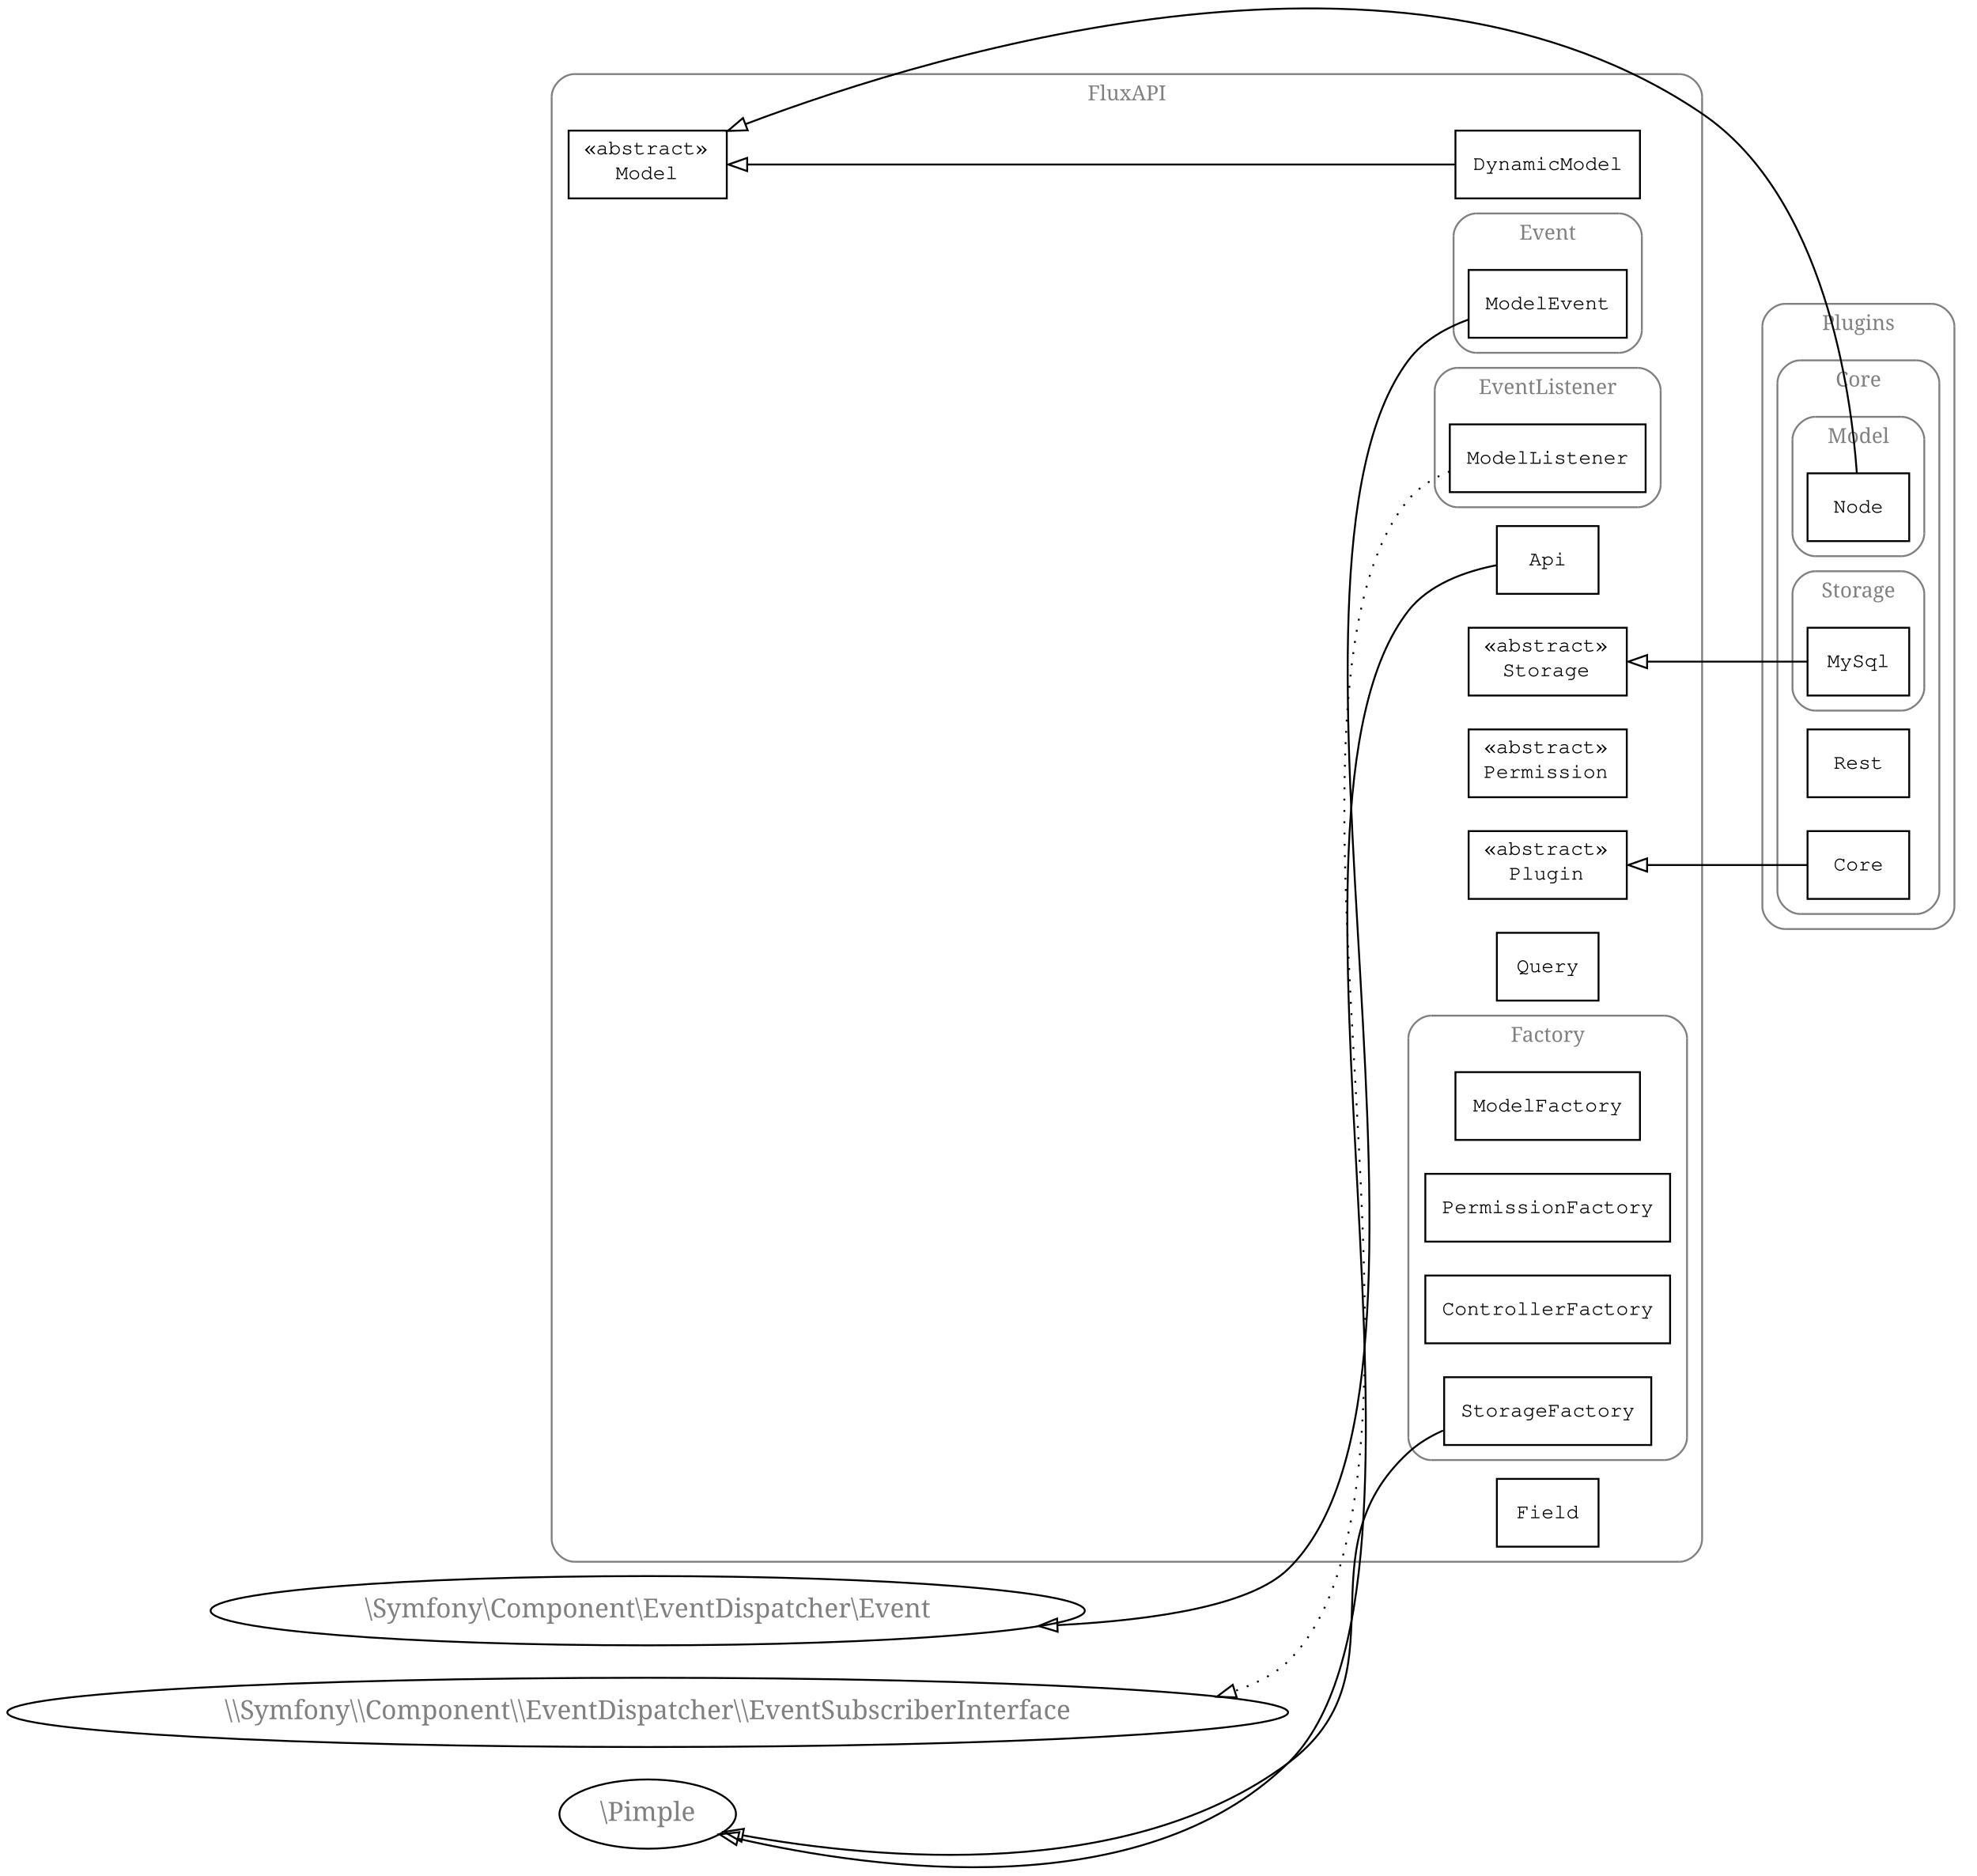
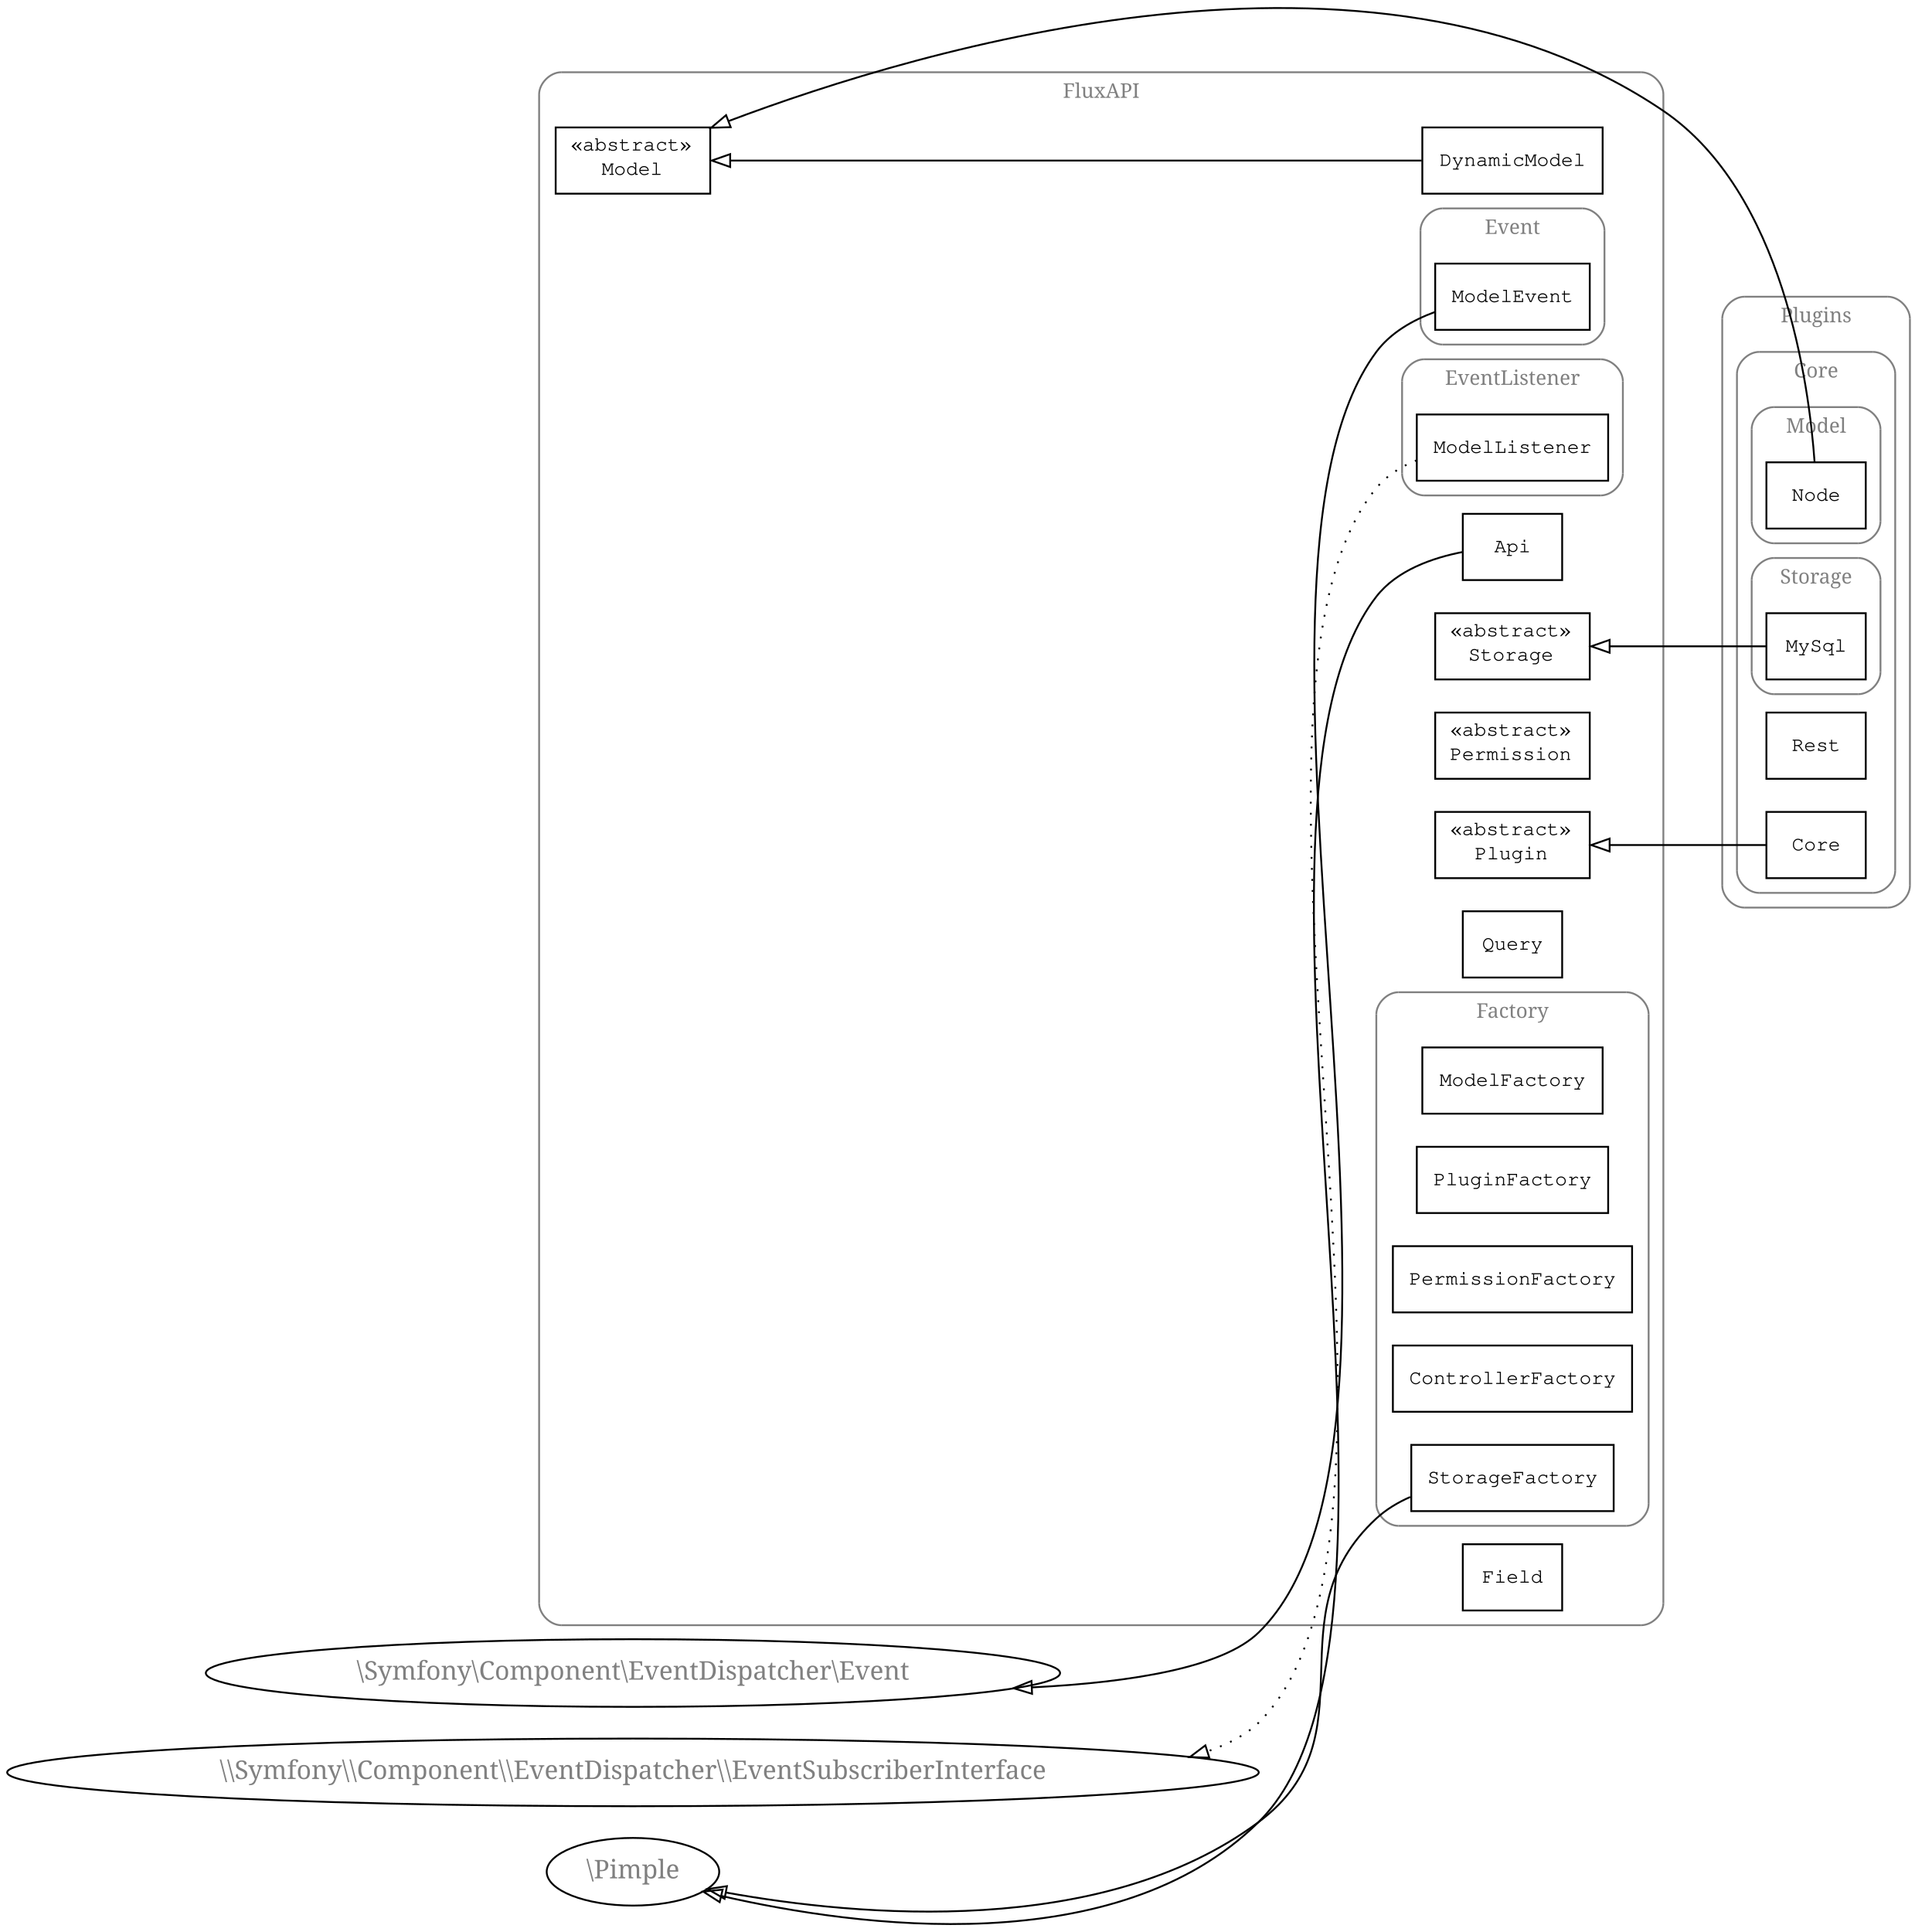
- <svg xmlns="http://www.w3.org/2000/svg" xmlns:xlink="http://www.w3.org/1999/xlink" width="1050pt" height="996pt" viewBox="0.00 0.00 1050.00 995.55">
-   <g id="graph1" class="graph" transform="scale(1 1) rotate(0) translate(4 991.548)">
-     <polygon fill="white" stroke="white" points="-4,5 -4,-991.548 1047,-991.548 1047,5 -4,5" />
+ <svg xmlns="http://www.w3.org/2000/svg" xmlns:xlink="http://www.w3.org/1999/xlink" width="1050pt" height="1050pt" viewBox="0.00 0.00 1050.00 1049.75">
+   <g id="graph1" class="graph" transform="scale(1 1) rotate(0) translate(4 1045.75)">
+     <polygon fill="white" stroke="white" points="-4,5 -4,-1045.75 1047,-1045.75 1047,5 -4,5" />
    <g id="graph2" class="cluster">
-       <polyline fill="none" stroke="gray" points="301,-162.415 888,-162.415 " />
-       <path fill="none" stroke="gray" d="M888,-162.415C894,-162.415 900,-168.415 900,-174.415" />
-       <polyline fill="none" stroke="gray" points="900,-174.415 900,-940.415 " />
-       <path fill="none" stroke="gray" d="M900,-940.415C900,-946.415 894,-952.415 888,-952.415" />
-       <polyline fill="none" stroke="gray" points="888,-952.415 301,-952.415 " />
-       <path fill="none" stroke="gray" d="M301,-952.415C295,-952.415 289,-946.415 289,-940.415" />
-       <polyline fill="none" stroke="gray" points="289,-940.415 289,-174.415 " />
-       <path fill="none" stroke="gray" d="M289,-174.415C289,-168.415 295,-162.415 301,-162.415" />
-       <text text-anchor="middle" x="594.5" y="-938.515" font-family="Times Roman,serif" font-size="11.00" fill="gray">FluxAPI</text>
+       <polyline fill="none" stroke="gray" points="301,-162.614 888,-162.614 " />
+       <path fill="none" stroke="gray" d="M888,-162.614C894,-162.614 900,-168.614 900,-174.614" />
+       <polyline fill="none" stroke="gray" points="900,-174.614 900,-994.614 " />
+       <path fill="none" stroke="gray" d="M900,-994.614C900,-1000.61 894,-1006.61 888,-1006.61" />
+       <polyline fill="none" stroke="gray" points="888,-1006.61 301,-1006.61 " />
+       <path fill="none" stroke="gray" d="M301,-1006.61C295,-1006.61 289,-1000.61 289,-994.614" />
+       <polyline fill="none" stroke="gray" points="289,-994.614 289,-174.614 " />
+       <path fill="none" stroke="gray" d="M289,-174.614C289,-168.614 295,-162.614 301,-162.614" />
+       <text text-anchor="middle" x="594.5" y="-992.714" font-family="Times Roman,serif" font-size="11.00" fill="gray">FluxAPI</text>
    </g>
    <g id="graph3" class="cluster">
-       <polyline fill="none" stroke="gray" points="780,-804.415 856,-804.415 " />
-       <path fill="none" stroke="gray" d="M856,-804.415C862,-804.415 868,-810.415 868,-816.415" />
-       <polyline fill="none" stroke="gray" points="868,-816.415 868,-866.415 " />
-       <path fill="none" stroke="gray" d="M868,-866.415C868,-872.415 862,-878.415 856,-878.415" />
-       <polyline fill="none" stroke="gray" points="856,-878.415 780,-878.415 " />
-       <path fill="none" stroke="gray" d="M780,-878.415C774,-878.415 768,-872.415 768,-866.415" />
-       <polyline fill="none" stroke="gray" points="768,-866.415 768,-816.415 " />
-       <path fill="none" stroke="gray" d="M768,-816.415C768,-810.415 774,-804.415 780,-804.415" />
-       <text text-anchor="middle" x="818" y="-864.515" font-family="Times Roman,serif" font-size="11.00" fill="gray">Event</text>
+       <polyline fill="none" stroke="gray" points="780,-858.614 856,-858.614 " />
+       <path fill="none" stroke="gray" d="M856,-858.614C862,-858.614 868,-864.614 868,-870.614" />
+       <polyline fill="none" stroke="gray" points="868,-870.614 868,-920.614 " />
+       <path fill="none" stroke="gray" d="M868,-920.614C868,-926.614 862,-932.614 856,-932.614" />
+       <polyline fill="none" stroke="gray" points="856,-932.614 780,-932.614 " />
+       <path fill="none" stroke="gray" d="M780,-932.614C774,-932.614 768,-926.614 768,-920.614" />
+       <polyline fill="none" stroke="gray" points="768,-920.614 768,-870.614 " />
+       <path fill="none" stroke="gray" d="M768,-870.614C768,-864.614 774,-858.614 780,-858.614" />
+       <text text-anchor="middle" x="818" y="-918.714" font-family="Times Roman,serif" font-size="11.00" fill="gray">Event</text>
    </g>
    <g id="graph4" class="cluster">
-       <polyline fill="none" stroke="gray" points="770,-722.415 866,-722.415 " />
-       <path fill="none" stroke="gray" d="M866,-722.415C872,-722.415 878,-728.415 878,-734.415" />
-       <polyline fill="none" stroke="gray" points="878,-734.415 878,-784.415 " />
-       <path fill="none" stroke="gray" d="M878,-784.415C878,-790.415 872,-796.415 866,-796.415" />
-       <polyline fill="none" stroke="gray" points="866,-796.415 770,-796.415 " />
-       <path fill="none" stroke="gray" d="M770,-796.415C764,-796.415 758,-790.415 758,-784.415" />
-       <polyline fill="none" stroke="gray" points="758,-784.415 758,-734.415 " />
-       <path fill="none" stroke="gray" d="M758,-734.415C758,-728.415 764,-722.415 770,-722.415" />
-       <text text-anchor="middle" x="818" y="-782.515" font-family="Times Roman,serif" font-size="11.00" fill="gray">EventListener</text>
+       <polyline fill="none" stroke="gray" points="770,-776.614 866,-776.614 " />
+       <path fill="none" stroke="gray" d="M866,-776.614C872,-776.614 878,-782.614 878,-788.614" />
+       <polyline fill="none" stroke="gray" points="878,-788.614 878,-838.614 " />
+       <path fill="none" stroke="gray" d="M878,-838.614C878,-844.614 872,-850.614 866,-850.614" />
+       <polyline fill="none" stroke="gray" points="866,-850.614 770,-850.614 " />
+       <path fill="none" stroke="gray" d="M770,-850.614C764,-850.614 758,-844.614 758,-838.614" />
+       <polyline fill="none" stroke="gray" points="758,-838.614 758,-788.614 " />
+       <path fill="none" stroke="gray" d="M758,-788.614C758,-782.614 764,-776.614 770,-776.614" />
+       <text text-anchor="middle" x="818" y="-836.714" font-family="Times Roman,serif" font-size="11.00" fill="gray">EventListener</text>
    </g>
    <g id="graph5" class="cluster">
-       <polyline fill="none" stroke="gray" points="756,-216.415 880,-216.415 " />
-       <path fill="none" stroke="gray" d="M880,-216.415C886,-216.415 892,-222.415 892,-228.415" />
-       <polyline fill="none" stroke="gray" points="892,-228.415 892,-440.415 " />
-       <path fill="none" stroke="gray" d="M892,-440.415C892,-446.415 886,-452.415 880,-452.415" />
-       <polyline fill="none" stroke="gray" points="880,-452.415 756,-452.415 " />
-       <path fill="none" stroke="gray" d="M756,-452.415C750,-452.415 744,-446.415 744,-440.415" />
-       <polyline fill="none" stroke="gray" points="744,-440.415 744,-228.415 " />
-       <path fill="none" stroke="gray" d="M744,-228.415C744,-222.415 750,-216.415 756,-216.415" />
-       <text text-anchor="middle" x="818" y="-438.515" font-family="Times Roman,serif" font-size="11.00" fill="gray">Factory</text>
+       <polyline fill="none" stroke="gray" points="756,-216.614 880,-216.614 " />
+       <path fill="none" stroke="gray" d="M880,-216.614C886,-216.614 892,-222.614 892,-228.614" />
+       <polyline fill="none" stroke="gray" points="892,-228.614 892,-494.614 " />
+       <path fill="none" stroke="gray" d="M892,-494.614C892,-500.614 886,-506.614 880,-506.614" />
+       <polyline fill="none" stroke="gray" points="880,-506.614 756,-506.614 " />
+       <path fill="none" stroke="gray" d="M756,-506.614C750,-506.614 744,-500.614 744,-494.614" />
+       <polyline fill="none" stroke="gray" points="744,-494.614 744,-228.614 " />
+       <path fill="none" stroke="gray" d="M744,-228.614C744,-222.614 750,-216.614 756,-216.614" />
+       <text text-anchor="middle" x="818" y="-492.714" font-family="Times Roman,serif" font-size="11.00" fill="gray">Factory</text>
    </g>
    <g id="graph6" class="cluster">
-       <polyline fill="none" stroke="gray" points="944,-498.415 1022,-498.415 " />
-       <path fill="none" stroke="gray" d="M1022,-498.415C1028,-498.415 1034,-504.415 1034,-510.415" />
-       <polyline fill="none" stroke="gray" points="1034,-510.415 1034,-818.415 " />
-       <path fill="none" stroke="gray" d="M1034,-818.415C1034,-824.415 1028,-830.415 1022,-830.415" />
-       <polyline fill="none" stroke="gray" points="1022,-830.415 944,-830.415 " />
-       <path fill="none" stroke="gray" d="M944,-830.415C938,-830.415 932,-824.415 932,-818.415" />
-       <polyline fill="none" stroke="gray" points="932,-818.415 932,-510.415 " />
-       <path fill="none" stroke="gray" d="M932,-510.415C932,-504.415 938,-498.415 944,-498.415" />
-       <text text-anchor="middle" x="983" y="-816.515" font-family="Times Roman,serif" font-size="11.00" fill="gray">Plugins</text>
+       <polyline fill="none" stroke="gray" points="944,-552.614 1022,-552.614 " />
+       <path fill="none" stroke="gray" d="M1022,-552.614C1028,-552.614 1034,-558.614 1034,-564.614" />
+       <polyline fill="none" stroke="gray" points="1034,-564.614 1034,-872.614 " />
+       <path fill="none" stroke="gray" d="M1034,-872.614C1034,-878.614 1028,-884.614 1022,-884.614" />
+       <polyline fill="none" stroke="gray" points="1022,-884.614 944,-884.614 " />
+       <path fill="none" stroke="gray" d="M944,-884.614C938,-884.614 932,-878.614 932,-872.614" />
+       <polyline fill="none" stroke="gray" points="932,-872.614 932,-564.614 " />
+       <path fill="none" stroke="gray" d="M932,-564.614C932,-558.614 938,-552.614 944,-552.614" />
+       <text text-anchor="middle" x="983" y="-870.714" font-family="Times Roman,serif" font-size="11.00" fill="gray">Plugins</text>
    </g>
    <g id="graph7" class="cluster">
-       <polyline fill="none" stroke="gray" points="952,-506.415 1014,-506.415 " />
-       <path fill="none" stroke="gray" d="M1014,-506.415C1020,-506.415 1026,-512.415 1026,-518.415" />
-       <polyline fill="none" stroke="gray" points="1026,-518.415 1026,-788.415 " />
-       <path fill="none" stroke="gray" d="M1026,-788.415C1026,-794.415 1020,-800.415 1014,-800.415" />
-       <polyline fill="none" stroke="gray" points="1014,-800.415 952,-800.415 " />
-       <path fill="none" stroke="gray" d="M952,-800.415C946,-800.415 940,-794.415 940,-788.415" />
-       <polyline fill="none" stroke="gray" points="940,-788.415 940,-518.415 " />
-       <path fill="none" stroke="gray" d="M940,-518.415C940,-512.415 946,-506.415 952,-506.415" />
-       <text text-anchor="middle" x="983" y="-786.515" font-family="Times Roman,serif" font-size="11.00" fill="gray">Core</text>
+       <polyline fill="none" stroke="gray" points="952,-560.614 1014,-560.614 " />
+       <path fill="none" stroke="gray" d="M1014,-560.614C1020,-560.614 1026,-566.614 1026,-572.614" />
+       <polyline fill="none" stroke="gray" points="1026,-572.614 1026,-842.614 " />
+       <path fill="none" stroke="gray" d="M1026,-842.614C1026,-848.614 1020,-854.614 1014,-854.614" />
+       <polyline fill="none" stroke="gray" points="1014,-854.614 952,-854.614 " />
+       <path fill="none" stroke="gray" d="M952,-854.614C946,-854.614 940,-848.614 940,-842.614" />
+       <polyline fill="none" stroke="gray" points="940,-842.614 940,-572.614 " />
+       <path fill="none" stroke="gray" d="M940,-572.614C940,-566.614 946,-560.614 952,-560.614" />
+       <text text-anchor="middle" x="983" y="-840.714" font-family="Times Roman,serif" font-size="11.00" fill="gray">Core</text>
    </g>
    <g id="graph8" class="cluster">
-       <polyline fill="none" stroke="gray" points="960,-696.415 1006,-696.415 " />
-       <path fill="none" stroke="gray" d="M1006,-696.415C1012,-696.415 1018,-702.415 1018,-708.415" />
-       <polyline fill="none" stroke="gray" points="1018,-708.415 1018,-758.415 " />
-       <path fill="none" stroke="gray" d="M1018,-758.415C1018,-764.415 1012,-770.415 1006,-770.415" />
-       <polyline fill="none" stroke="gray" points="1006,-770.415 960,-770.415 " />
-       <path fill="none" stroke="gray" d="M960,-770.415C954,-770.415 948,-764.415 948,-758.415" />
-       <polyline fill="none" stroke="gray" points="948,-758.415 948,-708.415 " />
-       <path fill="none" stroke="gray" d="M948,-708.415C948,-702.415 954,-696.415 960,-696.415" />
-       <text text-anchor="middle" x="983" y="-756.515" font-family="Times Roman,serif" font-size="11.00" fill="gray">Model</text>
+       <polyline fill="none" stroke="gray" points="960,-750.614 1006,-750.614 " />
+       <path fill="none" stroke="gray" d="M1006,-750.614C1012,-750.614 1018,-756.614 1018,-762.614" />
+       <polyline fill="none" stroke="gray" points="1018,-762.614 1018,-812.614 " />
+       <path fill="none" stroke="gray" d="M1018,-812.614C1018,-818.614 1012,-824.614 1006,-824.614" />
+       <polyline fill="none" stroke="gray" points="1006,-824.614 960,-824.614 " />
+       <path fill="none" stroke="gray" d="M960,-824.614C954,-824.614 948,-818.614 948,-812.614" />
+       <polyline fill="none" stroke="gray" points="948,-812.614 948,-762.614 " />
+       <path fill="none" stroke="gray" d="M948,-762.614C948,-756.614 954,-750.614 960,-750.614" />
+       <text text-anchor="middle" x="983" y="-810.714" font-family="Times Roman,serif" font-size="11.00" fill="gray">Model</text>
    </g>
    <g id="graph9" class="cluster">
-       <polyline fill="none" stroke="gray" points="960,-614.415 1006,-614.415 " />
-       <path fill="none" stroke="gray" d="M1006,-614.415C1012,-614.415 1018,-620.415 1018,-626.415" />
-       <polyline fill="none" stroke="gray" points="1018,-626.415 1018,-676.415 " />
-       <path fill="none" stroke="gray" d="M1018,-676.415C1018,-682.415 1012,-688.415 1006,-688.415" />
-       <polyline fill="none" stroke="gray" points="1006,-688.415 960,-688.415 " />
-       <path fill="none" stroke="gray" d="M960,-688.415C954,-688.415 948,-682.415 948,-676.415" />
-       <polyline fill="none" stroke="gray" points="948,-676.415 948,-626.415 " />
-       <path fill="none" stroke="gray" d="M948,-626.415C948,-620.415 954,-614.415 960,-614.415" />
-       <text text-anchor="middle" x="983" y="-674.515" font-family="Times Roman,serif" font-size="11.00" fill="gray">Storage</text>
+       <polyline fill="none" stroke="gray" points="960,-668.614 1006,-668.614 " />
+       <path fill="none" stroke="gray" d="M1006,-668.614C1012,-668.614 1018,-674.614 1018,-680.614" />
+       <polyline fill="none" stroke="gray" points="1018,-680.614 1018,-730.614 " />
+       <path fill="none" stroke="gray" d="M1018,-730.614C1018,-736.614 1012,-742.614 1006,-742.614" />
+       <polyline fill="none" stroke="gray" points="1006,-742.614 960,-742.614 " />
+       <path fill="none" stroke="gray" d="M960,-742.614C954,-742.614 948,-736.614 948,-730.614" />
+       <polyline fill="none" stroke="gray" points="948,-730.614 948,-680.614 " />
+       <path fill="none" stroke="gray" d="M948,-680.614C948,-674.614 954,-668.614 960,-668.614" />
+       <text text-anchor="middle" x="983" y="-728.714" font-family="Times Roman,serif" font-size="11.00" fill="gray">Storage</text>
    </g>
    <g id="node3" class="node">
      <a xlink:href="FluxAPI.Event.ModelEvent.html" xlink:title="ModelEvent" target="_parent">
-         <polygon fill="none" stroke="black" points="860,-848.415 776,-848.415 776,-812.415 860,-812.415 860,-848.415" />
-         <text text-anchor="middle" x="818" y="-827.515" font-family="Courier,monospace" font-size="11.00">ModelEvent</text>
-       </a>
-     </g>
-     <g id="node34" class="node">
-       <ellipse fill="none" stroke="black" cx="340" cy="-136.415" rx="232.138" ry="18.385" />
-       <text text-anchor="middle" x="340" y="-132.815" font-family="Times Roman,serif" font-size="14.00" fill="gray">\Symfony\Component\EventDispatcher\Event</text>
+         <polygon fill="none" stroke="black" points="860,-902.614 776,-902.614 776,-866.614 860,-866.614 860,-902.614" />
+         <text text-anchor="middle" x="818" y="-881.714" font-family="Courier,monospace" font-size="11.00">ModelEvent</text>
+       </a>
+     </g>
+     <g id="node35" class="node">
+       <ellipse fill="none" stroke="black" cx="340" cy="-136.614" rx="232.138" ry="18.385" />
+       <text text-anchor="middle" x="340" y="-133.014" font-family="Times Roman,serif" font-size="14.00" fill="gray">\Symfony\Component\EventDispatcher\Event</text>
    </g>
    <g id="edge18" class="edge">
-       <path fill="none" stroke="black" d="M775.985,-822.112C763.859,-817.663 751.808,-810.847 744,-800.415 658.091,-685.629 783.126,-258.019 680,-158.415 660.674,-139.749 612.248,-131.56 557.809,-128.764" />
-       <polygon fill="none" stroke="black" points="557.728,-125.256 547.58,-128.303 557.412,-132.249 557.728,-125.256" />
+       <path fill="none" stroke="black" d="M775.937,-876.347C763.809,-871.9 751.768,-865.076 744,-854.614 651.41,-729.91 791.304,-266.944 680,-158.614 660.646,-139.777 611.838,-131.579 557.052,-128.828" />
+       <polygon fill="none" stroke="black" points="556.902,-125.318 546.759,-128.376 556.595,-132.311 556.902,-125.318" />
    </g>
    <g id="node5" class="node">
      <a xlink:href="FluxAPI.EventListener.ModelListener.html" xlink:title="ModelListener" target="_parent">
-         <polygon fill="none" stroke="black" points="870,-766.415 766,-766.415 766,-730.415 870,-730.415 870,-766.415" />
-         <text text-anchor="middle" x="818" y="-745.515" font-family="Courier,monospace" font-size="11.00">ModelListener</text>
-       </a>
-     </g>
-     <g id="node39" class="node">
-       <ellipse fill="none" stroke="black" cx="340" cy="-82.415" rx="340.118" ry="18.385" />
-       <text text-anchor="middle" x="340" y="-78.815" font-family="Times Roman,serif" font-size="14.00" fill="gray">\\Symfony\\Component\\EventDispatcher\\EventSubscriberInterface</text>
+         <polygon fill="none" stroke="black" points="870,-820.614 766,-820.614 766,-784.614 870,-784.614 870,-820.614" />
+         <text text-anchor="middle" x="818" y="-799.714" font-family="Courier,monospace" font-size="11.00">ModelListener</text>
+       </a>
+     </g>
+     <g id="node40" class="node">
+       <ellipse fill="none" stroke="black" cx="340" cy="-82.614" rx="340.118" ry="18.385" />
+       <text text-anchor="middle" x="340" y="-79.014" font-family="Times Roman,serif" font-size="14.00" fill="gray">\\Symfony\\Component\\EventDispatcher\\EventSubscriberInterface</text>
    </g>
    <g id="edge26" class="edge">
-       <path fill="none" stroke="black" stroke-dasharray="1,5" d="M765.929,-741.447C757.535,-738.126 749.734,-733.326 744,-726.415 655.98,-620.328 778.64,-205.705 680,-109.415 673.585,-103.152 663.93,-97.993 651.892,-93.765" />
-       <polygon fill="none" stroke="black" points="652.826,-90.389 642.236,-90.71 650.714,-97.063 652.826,-90.389" />
+       <path fill="none" stroke="black" stroke-dasharray="1,5" d="M765.882,-795.685C757.493,-792.36 749.705,-787.549 744,-780.614 648.833,-664.944 786.752,-214.687 680,-109.614 673.653,-103.366 664.102,-98.214 652.189,-93.986" />
+       <polygon fill="none" stroke="black" points="653.223,-90.642 642.632,-90.93 651.091,-97.31 653.223,-90.642" />
    </g>
    <g id="node7" class="node">
      <a xlink:href="FluxAPI.Factory.ModelFactory.html" xlink:title="ModelFactory" target="_parent">
-         <polygon fill="none" stroke="black" points="867,-422.415 769,-422.415 769,-386.415 867,-386.415 867,-422.415" />
-         <text text-anchor="middle" x="818" y="-401.515" font-family="Courier,monospace" font-size="11.00">ModelFactory</text>
+         <polygon fill="none" stroke="black" points="867,-476.614 769,-476.614 769,-440.614 867,-440.614 867,-476.614" />
+         <text text-anchor="middle" x="818" y="-455.714" font-family="Courier,monospace" font-size="11.00">ModelFactory</text>
      </a>
    </g>
    <g id="node8" class="node">
+       <a xlink:href="FluxAPI.Factory.PluginFactory.html" xlink:title="PluginFactory" target="_parent">
+         <polygon fill="none" stroke="black" points="870,-422.614 766,-422.614 766,-386.614 870,-386.614 870,-422.614" />
+         <text text-anchor="middle" x="818" y="-401.714" font-family="Courier,monospace" font-size="11.00">PluginFactory</text>
+       </a>
+     </g>
+     <g id="node9" class="node">
      <a xlink:href="FluxAPI.Factory.PermissionFactory.html" xlink:title="PermissionFactory" target="_parent">
-         <polygon fill="none" stroke="black" points="883,-368.415 753,-368.415 753,-332.415 883,-332.415 883,-368.415" />
-         <text text-anchor="middle" x="818" y="-347.515" font-family="Courier,monospace" font-size="11.00">PermissionFactory</text>
-       </a>
-     </g>
-     <g id="node9" class="node">
+         <polygon fill="none" stroke="black" points="883,-368.614 753,-368.614 753,-332.614 883,-332.614 883,-368.614" />
+         <text text-anchor="middle" x="818" y="-347.714" font-family="Courier,monospace" font-size="11.00">PermissionFactory</text>
+       </a>
+     </g>
+     <g id="node10" class="node">
      <a xlink:href="FluxAPI.Factory.ControllerFactory.html" xlink:title="ControllerFactory" target="_parent">
-         <polygon fill="none" stroke="black" points="883,-314.415 753,-314.415 753,-278.415 883,-278.415 883,-314.415" />
-         <text text-anchor="middle" x="818" y="-293.515" font-family="Courier,monospace" font-size="11.00">ControllerFactory</text>
-       </a>
-     </g>
-     <g id="node10" class="node">
+         <polygon fill="none" stroke="black" points="883,-314.614 753,-314.614 753,-278.614 883,-278.614 883,-314.614" />
+         <text text-anchor="middle" x="818" y="-293.714" font-family="Courier,monospace" font-size="11.00">ControllerFactory</text>
+       </a>
+     </g>
+     <g id="node11" class="node">
      <a xlink:href="FluxAPI.Factory.StorageFactory.html" xlink:title="StorageFactory" target="_parent">
-         <polygon fill="none" stroke="black" points="873,-260.415 763,-260.415 763,-224.415 873,-224.415 873,-260.415" />
-         <text text-anchor="middle" x="818" y="-239.515" font-family="Courier,monospace" font-size="11.00">StorageFactory</text>
-       </a>
-     </g>
-     <g id="node30" class="node">
-       <ellipse fill="none" stroke="black" cx="340" cy="-28.415" rx="46.877" ry="18.385" />
-       <text text-anchor="middle" x="340" y="-24.815" font-family="Times Roman,serif" font-size="14.00" fill="gray">\Pimple</text>
+         <polygon fill="none" stroke="black" points="873,-260.614 763,-260.614 763,-224.614 873,-224.614 873,-260.614" />
+         <text text-anchor="middle" x="818" y="-239.714" font-family="Courier,monospace" font-size="11.00">StorageFactory</text>
+       </a>
+     </g>
+     <g id="node31" class="node">
+       <ellipse fill="none" stroke="black" cx="340" cy="-28.614" rx="46.877" ry="18.385" />
+       <text text-anchor="middle" x="340" y="-25.014" font-family="Times Roman,serif" font-size="14.00" fill="gray">\Pimple</text>
    </g>
    <g id="edge16" class="edge">
-       <path fill="none" stroke="black" d="M762.427,-232.102C755.69,-229.136 749.321,-225.321 744,-220.415 686.174,-167.095 743.089,-102.389 680,-55.415 595.009,7.867 462.705,-4.129 390.762,-17.082" />
-       <polygon fill="none" stroke="black" points="389.781,-13.705 380.599,-18.991 391.073,-20.585 389.781,-13.705" />
-     </g>
-     <g id="node11" class="node">
+       <path fill="none" stroke="black" d="M762.427,-232.302C755.69,-229.335 749.321,-225.52 744,-220.614 686.174,-167.294 743.089,-102.588 680,-55.614 595.009,7.667 462.705,-4.328 390.762,-17.282" />
+       <polygon fill="none" stroke="black" points="389.781,-13.905 380.599,-19.191 391.073,-20.784 389.781,-13.905" />
+     </g>
+     <g id="node12" class="node">
      <a xlink:href="FluxAPI.Api.html" xlink:title="Api" target="_parent">
-         <polygon fill="none" stroke="black" points="845,-712.415 791,-712.415 791,-676.415 845,-676.415 845,-712.415" />
-         <text text-anchor="middle" x="818" y="-691.515" font-family="Courier,monospace" font-size="11.00">Api</text>
+         <polygon fill="none" stroke="black" points="845,-766.614 791,-766.614 791,-730.614 845,-730.614 845,-766.614" />
+         <text text-anchor="middle" x="818" y="-745.714" font-family="Courier,monospace" font-size="11.00">Api</text>
      </a>
    </g>
    <g id="edge12" class="edge">
-       <path fill="none" stroke="black" d="M790.916,-691.637C774.725,-688.482 755.189,-681.755 744,-667.415 659.884,-559.605 777.89,-150.892 680,-55.415 602.37,20.303 461.81,1.505 388.085,-15.33" />
-       <polygon fill="none" stroke="black" points="387.065,-11.974 378.139,-17.682 388.677,-18.786 387.065,-11.974" />
-     </g>
-     <g id="node12" class="node">
+       <path fill="none" stroke="black" d="M790.874,-745.868C774.667,-742.727 755.128,-736.001 744,-721.614 653.032,-604.008 786.001,-159.874 680,-55.614 602.688,20.428 461.991,1.491 388.163,-15.45" />
+       <polygon fill="none" stroke="black" points="387.122,-12.1 378.202,-17.817 388.741,-18.91 387.122,-12.1" />
+     </g>
+     <g id="node13" class="node">
      <a xlink:href="FluxAPI.Model.html" xlink:title="«abstract»&lt;br/&gt;Model" target="_parent">
-         <polygon fill="none" stroke="black" points="382,-922.415 298,-922.415 298,-886.415 382,-886.415 382,-922.415" />
-         <text text-anchor="start" x="306" y="-909.848" font-family="Courier,monospace" font-size="11.00">«abstract»</text>
-         <text text-anchor="start" x="323" y="-896.648" font-family="Courier,monospace" font-size="11.00">Model</text>
-       </a>
-     </g>
-     <g id="node13" class="node">
+         <polygon fill="none" stroke="black" points="382,-976.614 298,-976.614 298,-940.614 382,-940.614 382,-976.614" />
+         <text text-anchor="start" x="306" y="-964.047" font-family="Courier,monospace" font-size="11.00">«abstract»</text>
+         <text text-anchor="start" x="323" y="-950.847" font-family="Courier,monospace" font-size="11.00">Model</text>
+       </a>
+     </g>
+     <g id="node14" class="node">
      <a xlink:href="FluxAPI.Storage.html" xlink:title="«abstract»&lt;br/&gt;Storage" target="_parent">
-         <polygon fill="none" stroke="black" points="860,-658.415 776,-658.415 776,-622.415 860,-622.415 860,-658.415" />
-         <text text-anchor="start" x="784" y="-645.848" font-family="Courier,monospace" font-size="11.00">«abstract»</text>
-         <text text-anchor="start" x="794" y="-632.648" font-family="Courier,monospace" font-size="11.00">Storage</text>
-       </a>
-     </g>
-     <g id="node14" class="node">
+         <polygon fill="none" stroke="black" points="860,-712.614 776,-712.614 776,-676.614 860,-676.614 860,-712.614" />
+         <text text-anchor="start" x="784" y="-700.047" font-family="Courier,monospace" font-size="11.00">«abstract»</text>
+         <text text-anchor="start" x="794" y="-686.847" font-family="Courier,monospace" font-size="11.00">Storage</text>
+       </a>
+     </g>
+     <g id="node15" class="node">
      <a xlink:href="FluxAPI.Permission.html" xlink:title="«abstract»&lt;br/&gt;Permission" target="_parent">
-         <polygon fill="none" stroke="black" points="860,-604.415 776,-604.415 776,-568.415 860,-568.415 860,-604.415" />
-         <text text-anchor="start" x="784" y="-591.848" font-family="Courier,monospace" font-size="11.00">«abstract»</text>
-         <text text-anchor="start" x="784" y="-578.648" font-family="Courier,monospace" font-size="11.00">Permission</text>
-       </a>
-     </g>
-     <g id="node15" class="node">
+         <polygon fill="none" stroke="black" points="860,-658.614 776,-658.614 776,-622.614 860,-622.614 860,-658.614" />
+         <text text-anchor="start" x="784" y="-646.047" font-family="Courier,monospace" font-size="11.00">«abstract»</text>
+         <text text-anchor="start" x="784" y="-632.847" font-family="Courier,monospace" font-size="11.00">Permission</text>
+       </a>
+     </g>
+     <g id="node16" class="node">
      <a xlink:href="FluxAPI.Plugin.html" xlink:title="«abstract»&lt;br/&gt;Plugin" target="_parent">
-         <polygon fill="none" stroke="black" points="860,-550.415 776,-550.415 776,-514.415 860,-514.415 860,-550.415" />
-         <text text-anchor="start" x="784" y="-537.848" font-family="Courier,monospace" font-size="11.00">«abstract»</text>
-         <text text-anchor="start" x="797.5" y="-524.648" font-family="Courier,monospace" font-size="11.00">Plugin</text>
-       </a>
-     </g>
-     <g id="node16" class="node">
+         <polygon fill="none" stroke="black" points="860,-604.614 776,-604.614 776,-568.614 860,-568.614 860,-604.614" />
+         <text text-anchor="start" x="784" y="-592.047" font-family="Courier,monospace" font-size="11.00">«abstract»</text>
+         <text text-anchor="start" x="797.5" y="-578.847" font-family="Courier,monospace" font-size="11.00">Plugin</text>
+       </a>
+     </g>
+     <g id="node17" class="node">
      <a xlink:href="FluxAPI.Query.html" xlink:title="Query" target="_parent">
-         <polygon fill="none" stroke="black" points="845,-496.415 791,-496.415 791,-460.415 845,-460.415 845,-496.415" />
-         <text text-anchor="middle" x="818" y="-475.515" font-family="Courier,monospace" font-size="11.00">Query</text>
-       </a>
-     </g>
-     <g id="node17" class="node">
+         <polygon fill="none" stroke="black" points="845,-550.614 791,-550.614 791,-514.614 845,-514.614 845,-550.614" />
+         <text text-anchor="middle" x="818" y="-529.714" font-family="Courier,monospace" font-size="11.00">Query</text>
+       </a>
+     </g>
+     <g id="node18" class="node">
      <a xlink:href="FluxAPI.DynamicModel.html" xlink:title="DynamicModel" target="_parent">
-         <polygon fill="none" stroke="black" points="867,-922.415 769,-922.415 769,-886.415 867,-886.415 867,-922.415" />
-         <text text-anchor="middle" x="818" y="-901.515" font-family="Courier,monospace" font-size="11.00">DynamicModel</text>
+         <polygon fill="none" stroke="black" points="867,-976.614 769,-976.614 769,-940.614 867,-940.614 867,-976.614" />
+         <text text-anchor="middle" x="818" y="-955.714" font-family="Courier,monospace" font-size="11.00">DynamicModel</text>
      </a>
    </g>
    <g id="edge14" class="edge">
-       <path fill="none" stroke="black" d="M768.646,-904.415C678.06,-904.415 486.031,-904.415 392.882,-904.415" />
-       <polygon fill="none" stroke="black" points="392.833,-900.915 382.833,-904.415 392.833,-907.915 392.833,-900.915" />
-     </g>
-     <g id="node18" class="node">
+       <path fill="none" stroke="black" d="M768.646,-958.614C678.06,-958.614 486.031,-958.614 392.882,-958.614" />
+       <polygon fill="none" stroke="black" points="392.833,-955.114 382.833,-958.614 392.833,-962.114 392.833,-955.114" />
+     </g>
+     <g id="node19" class="node">
      <a xlink:href="FluxAPI.Field.html" xlink:title="Field" target="_parent">
-         <polygon fill="none" stroke="black" points="845,-206.415 791,-206.415 791,-170.415 845,-170.415 845,-206.415" />
-         <text text-anchor="middle" x="818" y="-185.515" font-family="Courier,monospace" font-size="11.00">Field</text>
-       </a>
-     </g>
-     <g id="node22" class="node">
+         <polygon fill="none" stroke="black" points="845,-206.614 791,-206.614 791,-170.614 845,-170.614 845,-206.614" />
+         <text text-anchor="middle" x="818" y="-185.714" font-family="Courier,monospace" font-size="11.00">Field</text>
+       </a>
+     </g>
+     <g id="node23" class="node">
      <a xlink:href="Plugins.Core.Model.Node.html" xlink:title="Node" target="_parent">
-         <polygon fill="none" stroke="black" points="1010,-740.415 956,-740.415 956,-704.415 1010,-704.415 1010,-740.415" />
-         <text text-anchor="middle" x="983" y="-719.515" font-family="Courier,monospace" font-size="11.00">Node</text>
+         <polygon fill="none" stroke="black" points="1010,-794.614 956,-794.614 956,-758.614 1010,-758.614 1010,-794.614" />
+         <text text-anchor="middle" x="983" y="-773.714" font-family="Courier,monospace" font-size="11.00">Node</text>
      </a>
    </g>
    <g id="edge22" class="edge">
-       <path fill="none" stroke="black" d="M982.189,-740.477C979.205,-782.601 965.249,-887.121 900,-931.415 742.249,-1038.5 498.036,-965.9 392.041,-925.897" />
-       <polygon fill="none" stroke="black" points="393.115,-922.561 382.525,-922.253 390.611,-929.098 393.115,-922.561" />
-     </g>
-     <g id="node24" class="node">
+       <path fill="none" stroke="black" d="M982.189,-794.676C979.205,-836.8 965.249,-941.32 900,-985.614 742.249,-1092.7 498.036,-1020.1 392.041,-980.097" />
+       <polygon fill="none" stroke="black" points="393.115,-976.76 382.525,-976.452 390.611,-983.297 393.115,-976.76" />
+     </g>
+     <g id="node25" class="node">
      <a xlink:href="Plugins.Core.Storage.MySql.html" xlink:title="MySql" target="_parent">
-         <polygon fill="none" stroke="black" points="1010,-658.415 956,-658.415 956,-622.415 1010,-622.415 1010,-658.415" />
-         <text text-anchor="middle" x="983" y="-637.515" font-family="Courier,monospace" font-size="11.00">MySql</text>
+         <polygon fill="none" stroke="black" points="1010,-712.614 956,-712.614 956,-676.614 1010,-676.614 1010,-712.614" />
+         <text text-anchor="middle" x="983" y="-691.714" font-family="Courier,monospace" font-size="11.00">MySql</text>
      </a>
    </g>
    <g id="edge20" class="edge">
-       <path fill="none" stroke="black" d="M955.754,-640.415C932.765,-640.415 899.182,-640.415 870.931,-640.415" />
-       <polygon fill="none" stroke="black" points="870.793,-636.915 860.793,-640.415 870.793,-643.915 870.793,-636.915" />
-     </g>
-     <g id="node25" class="node">
+       <path fill="none" stroke="black" d="M955.754,-694.614C932.765,-694.614 899.182,-694.614 870.931,-694.614" />
+       <polygon fill="none" stroke="black" points="870.793,-691.114 860.793,-694.614 870.793,-698.114 870.793,-691.114" />
+     </g>
+     <g id="node26" class="node">
      <a xlink:href="Plugins.Core.Rest.html" xlink:title="Rest" target="_parent">
-         <polygon fill="none" stroke="black" points="1010,-604.415 956,-604.415 956,-568.415 1010,-568.415 1010,-604.415" />
-         <text text-anchor="middle" x="983" y="-583.515" font-family="Courier,monospace" font-size="11.00">Rest</text>
-       </a>
-     </g>
-     <g id="node26" class="node">
+         <polygon fill="none" stroke="black" points="1010,-658.614 956,-658.614 956,-622.614 1010,-622.614 1010,-658.614" />
+         <text text-anchor="middle" x="983" y="-637.714" font-family="Courier,monospace" font-size="11.00">Rest</text>
+       </a>
+     </g>
+     <g id="node27" class="node">
      <a xlink:href="Plugins.Core.Core.html" xlink:title="Core" target="_parent">
-         <polygon fill="none" stroke="black" points="1010,-550.415 956,-550.415 956,-514.415 1010,-514.415 1010,-550.415" />
-         <text text-anchor="middle" x="983" y="-529.515" font-family="Courier,monospace" font-size="11.00">Core</text>
+         <polygon fill="none" stroke="black" points="1010,-604.614 956,-604.614 956,-568.614 1010,-568.614 1010,-604.614" />
+         <text text-anchor="middle" x="983" y="-583.714" font-family="Courier,monospace" font-size="11.00">Core</text>
      </a>
    </g>
    <g id="edge24" class="edge">
-       <path fill="none" stroke="black" d="M955.754,-532.415C932.765,-532.415 899.182,-532.415 870.931,-532.415" />
-       <polygon fill="none" stroke="black" points="870.793,-528.915 860.793,-532.415 870.793,-535.915 870.793,-528.915" />
+       <path fill="none" stroke="black" d="M955.754,-586.614C932.765,-586.614 899.182,-586.614 870.931,-586.614" />
+       <polygon fill="none" stroke="black" points="870.793,-583.114 860.793,-586.614 870.793,-590.114 870.793,-583.114" />
    </g>
  </g>
</svg>
